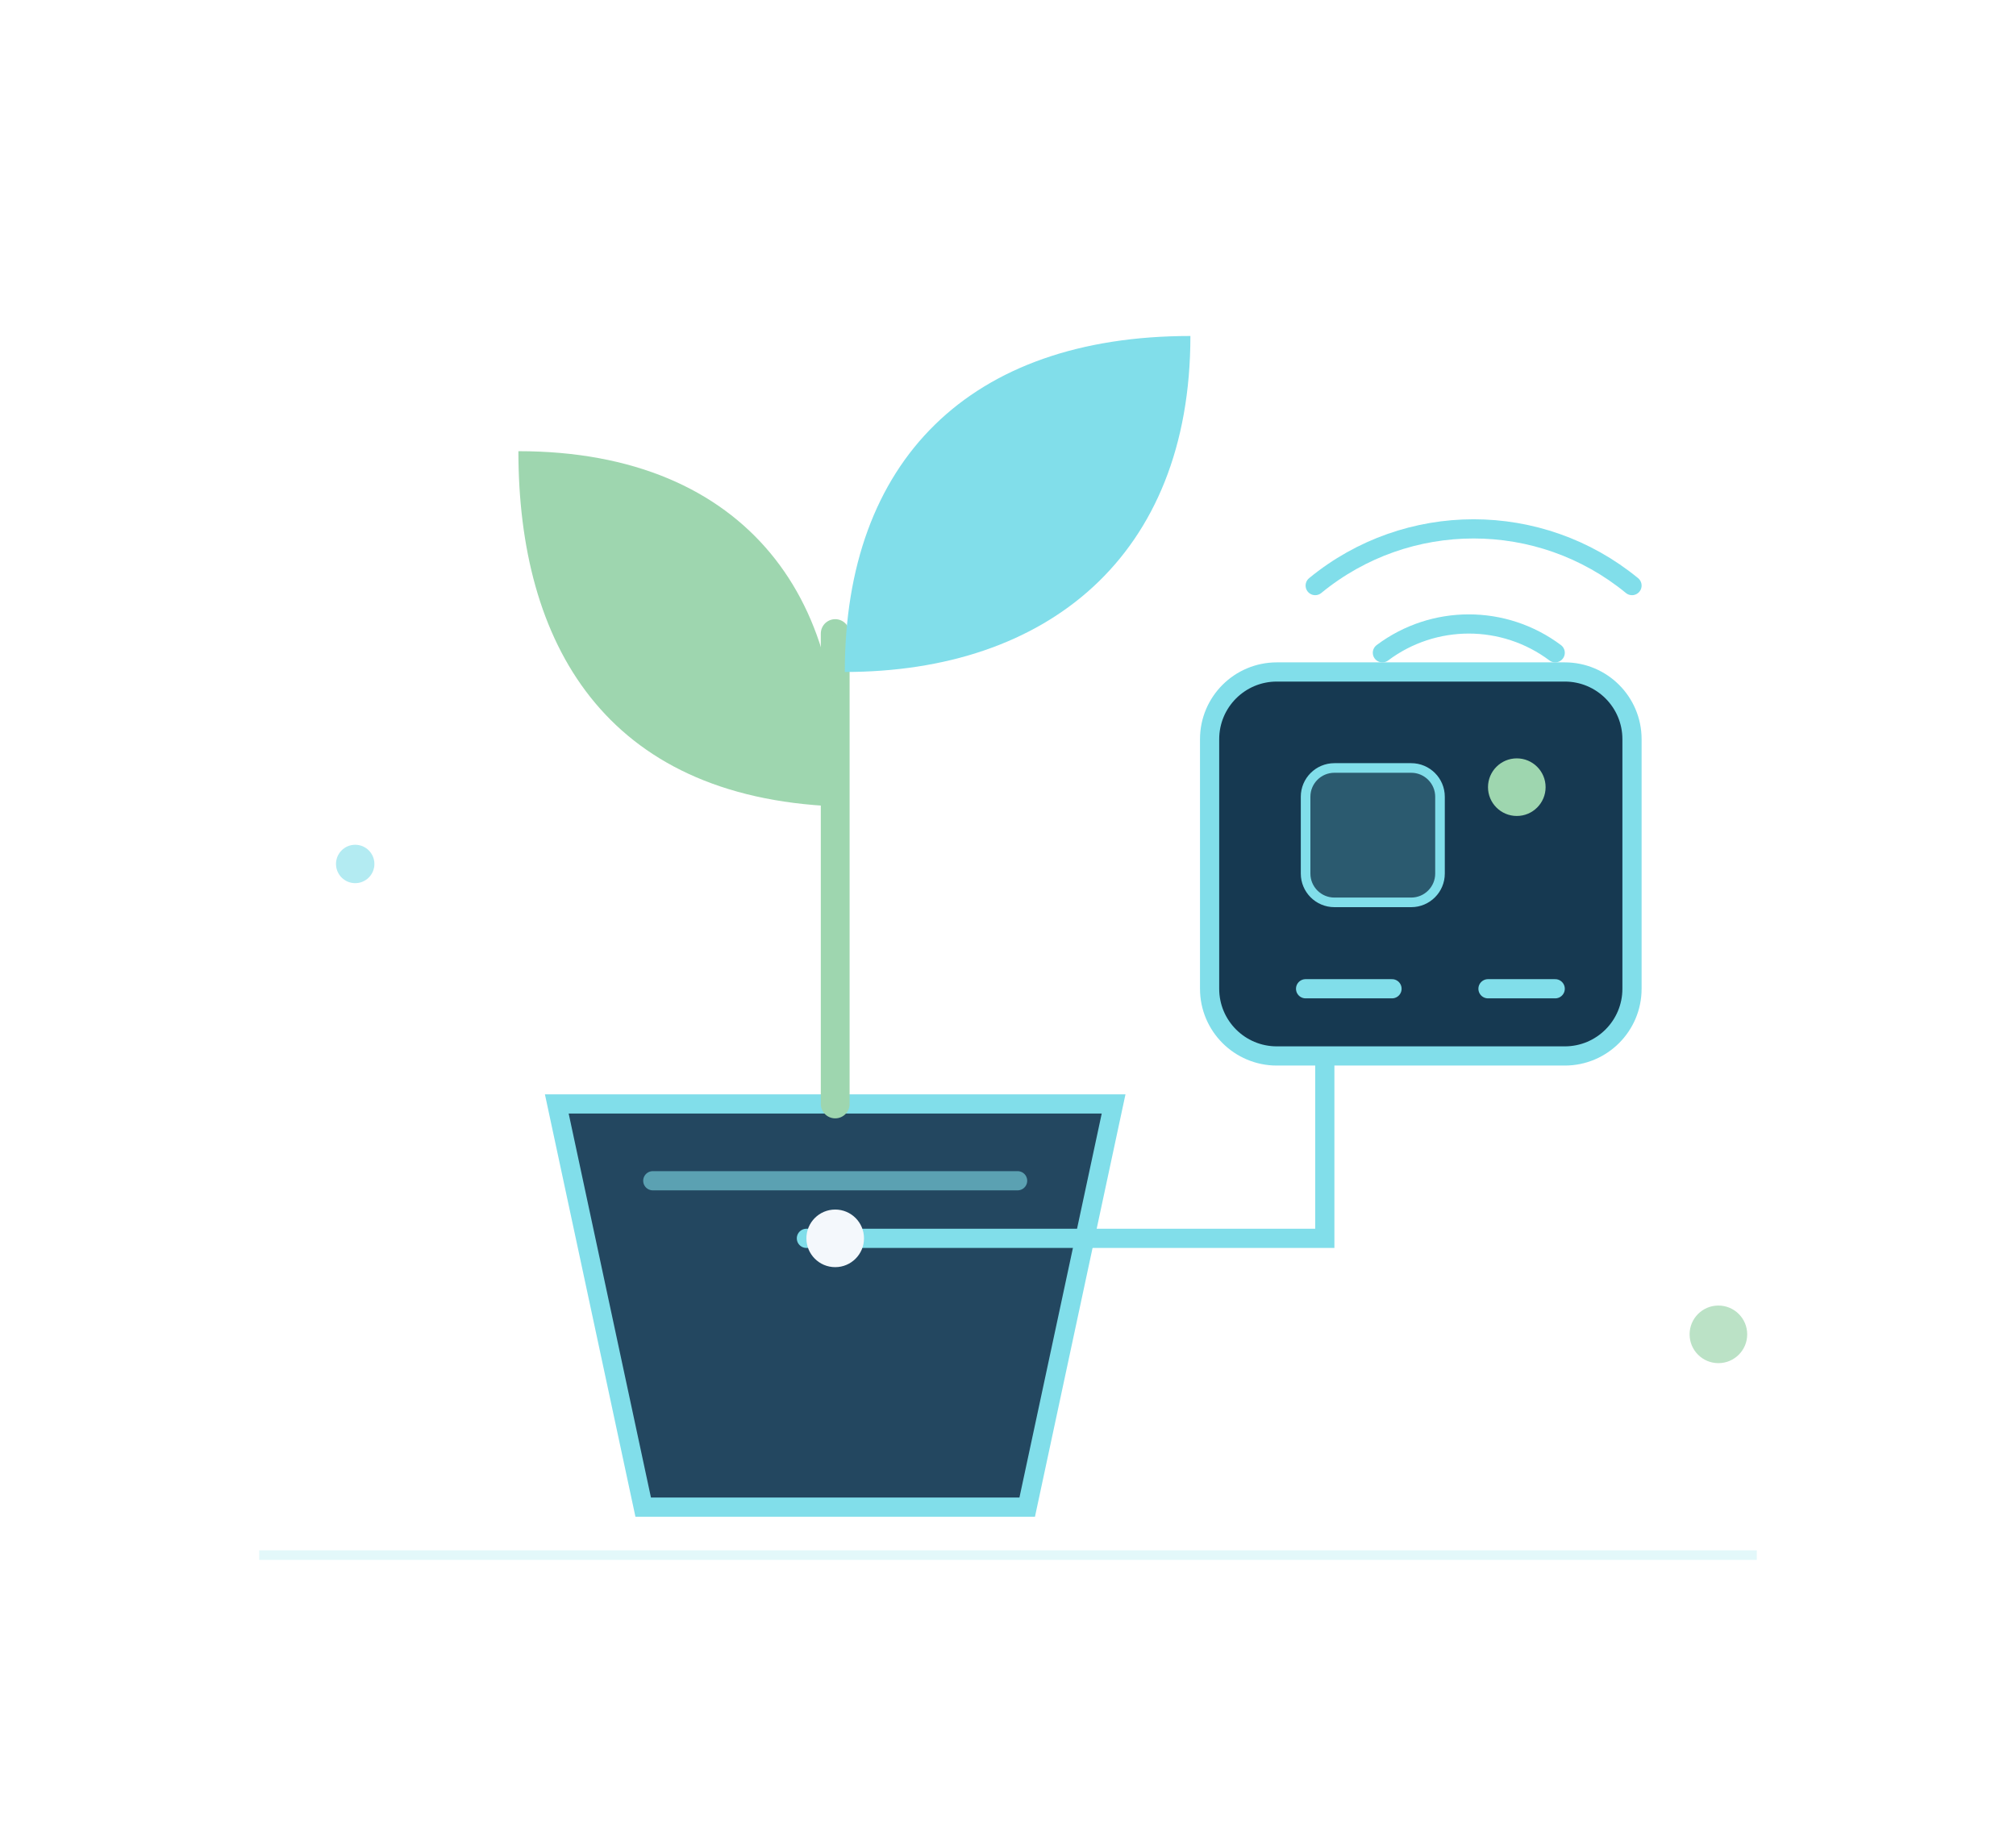
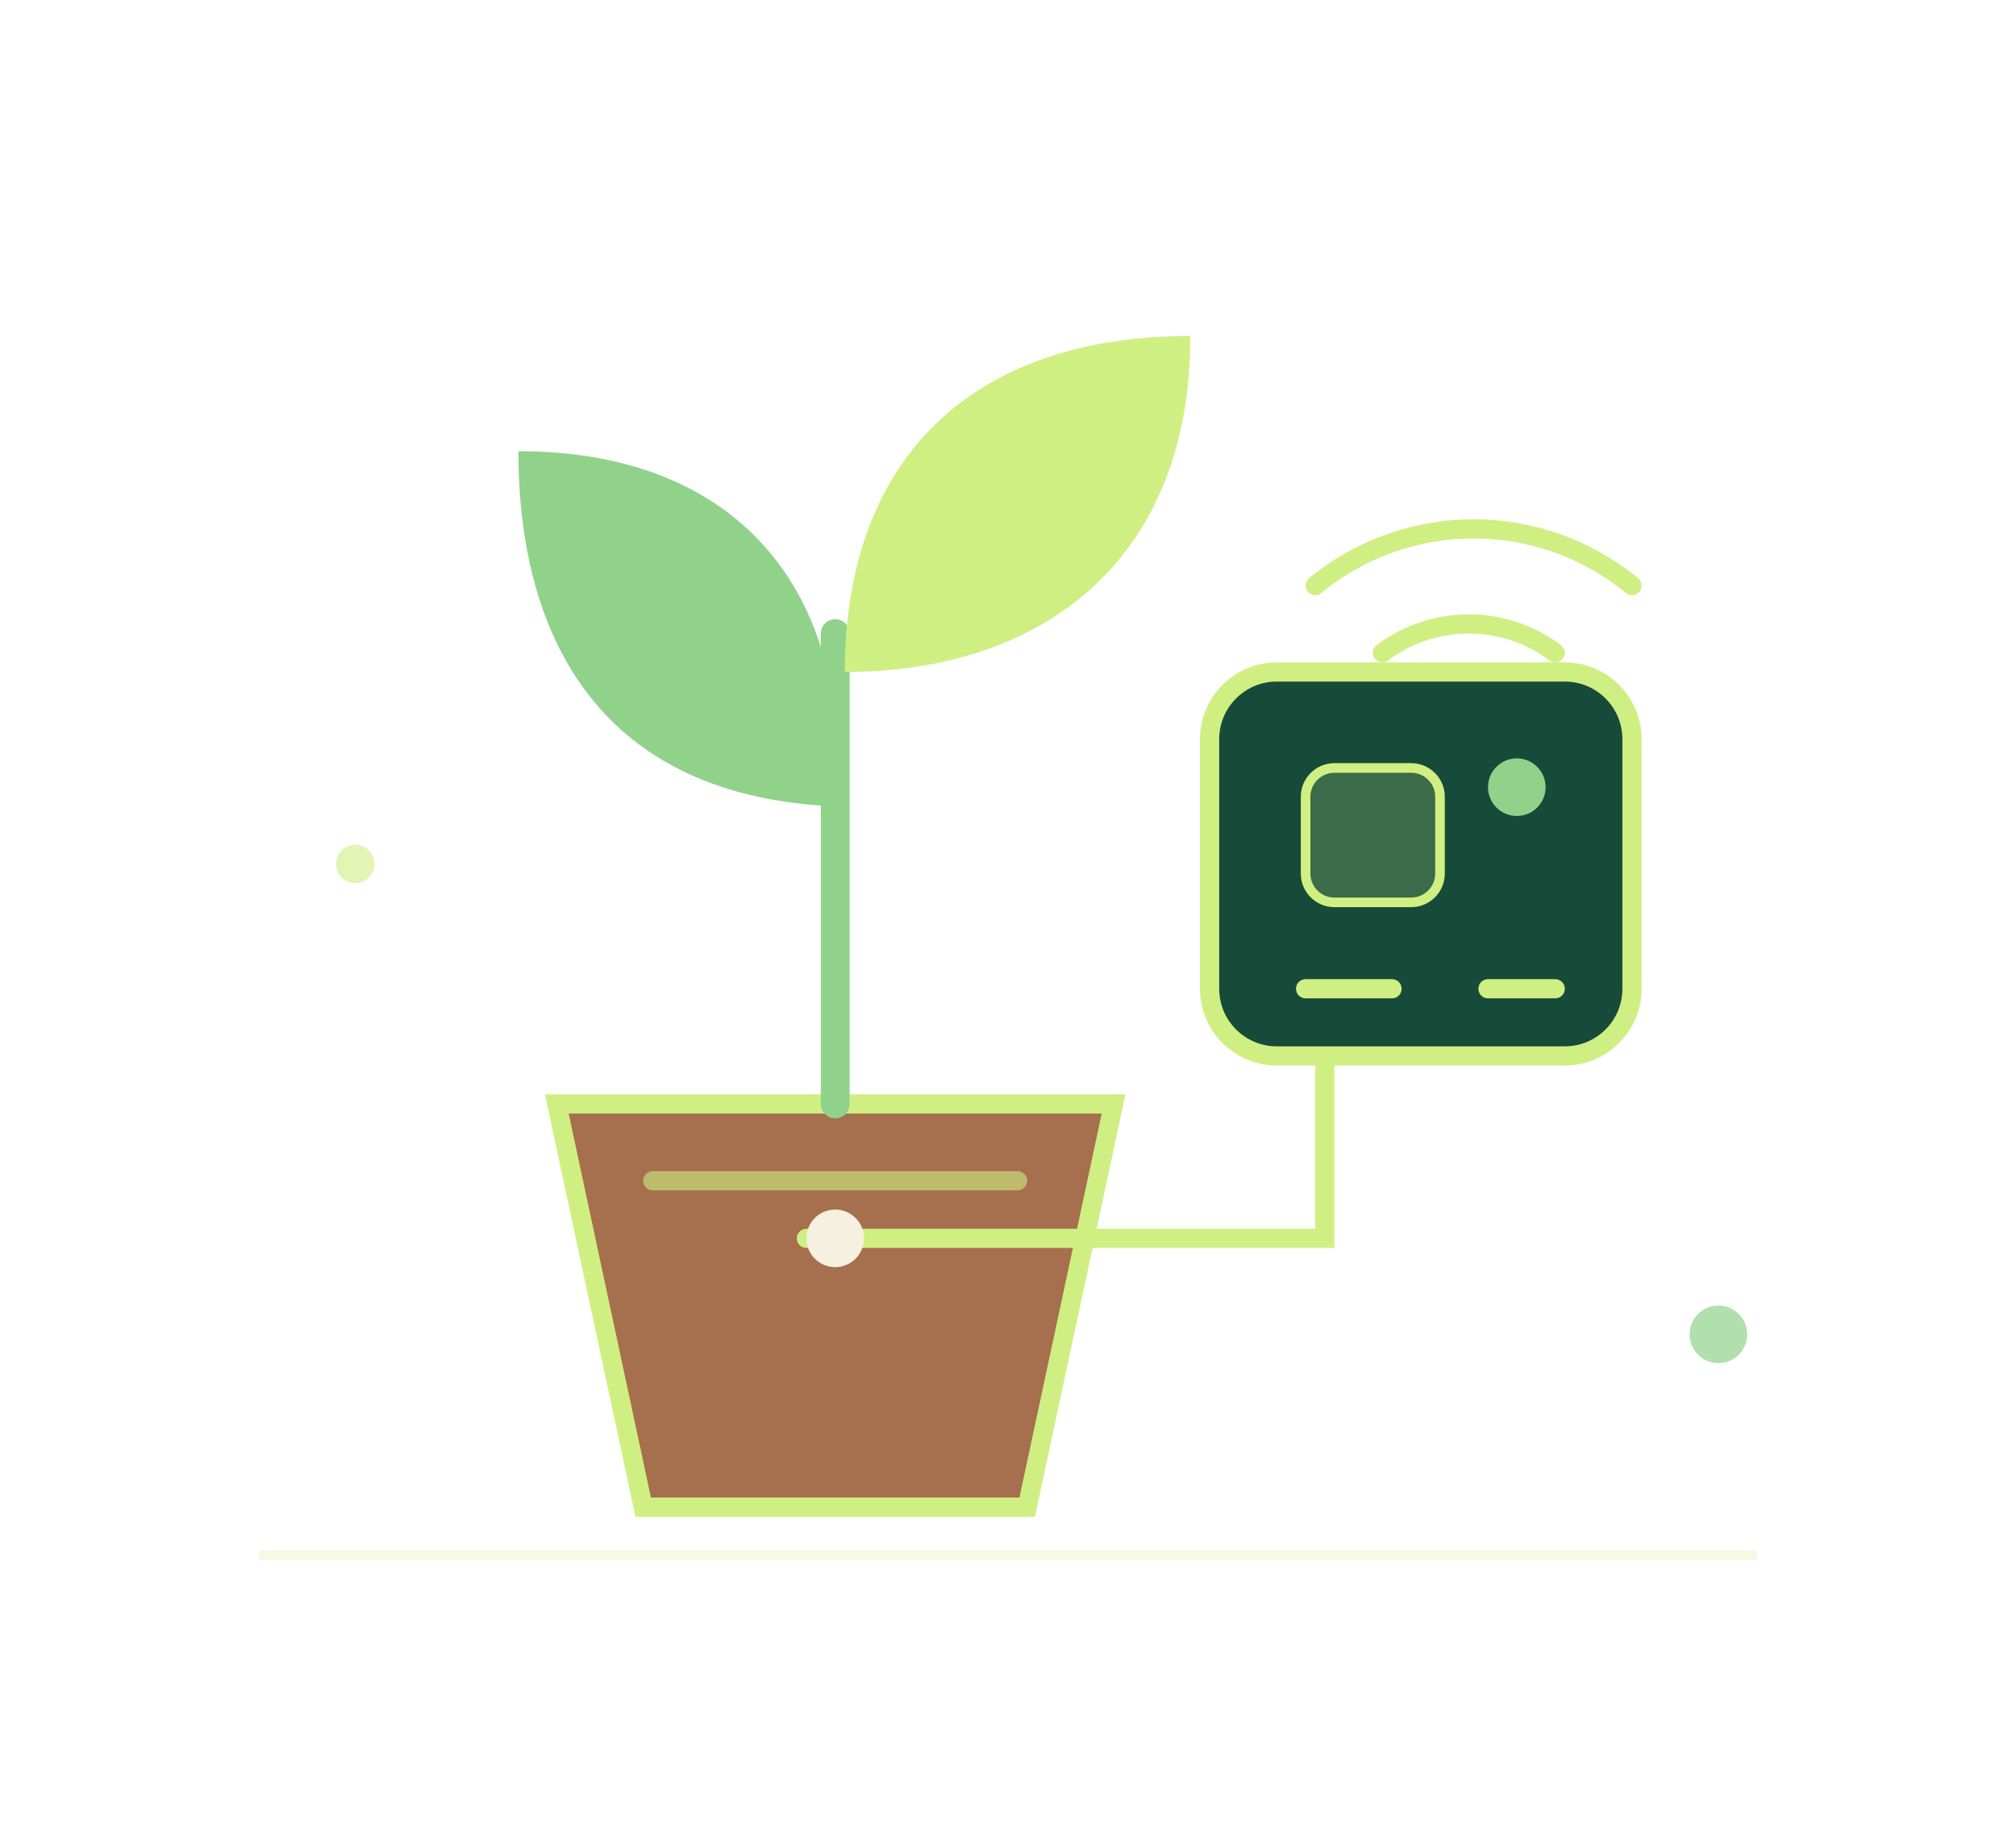
<svg xmlns="http://www.w3.org/2000/svg" viewBox="0 0 210 190" fill="none">
-   <path d="M27 162h156" stroke="#81deea" stroke-opacity=".22" />
-   <path d="M58 115h58l-9 42H67l-9-42Z" fill="#234760" stroke="#81deea" stroke-width="2" />
-   <path d="M68 123h38" stroke="#81deea" stroke-opacity=".6" stroke-width="2" stroke-linecap="round" />
-   <path d="M87 115V66" stroke="#9ed6af" stroke-width="3" stroke-linecap="round" />
-   <path d="M87 84C63 83 54 67 54 47c24 0 35 16 33 37Z" fill="#9ed6af" />
-   <path d="M88 70c0-22 13-35 36-35 0 23-15 35-36 35Z" fill="#81deea" />
-   <path d="m84 129 54 0v-28" stroke="#81deea" stroke-width="2" stroke-linecap="round" />
-   <rect x="126" y="70" width="44" height="40" rx="7" fill="#163951" stroke="#81deea" stroke-width="2" />
-   <rect x="136" y="80" width="14" height="14" rx="3" fill="#81deea" fill-opacity=".2" stroke="#81deea" />
-   <circle cx="158" cy="82" r="3" fill="#9ed6af" />
-   <path d="M136 103h9m10 0h7m-25-42a26 26 0 0 1 33 0m-26 7a15 15 0 0 1 18 0" stroke="#81deea" stroke-width="2" stroke-linecap="round" />
-   <circle cx="87" cy="129" r="3" fill="#f4f8fc" />
-   <circle cx="179" cy="139" r="3" fill="#9ed6af" fill-opacity=".7" />
-   <circle cx="37" cy="90" r="2" fill="#81deea" fill-opacity=".6" />
+   <path d="M27 162h156" stroke="#d0ef83" stroke-opacity=".22" />
+   <path d="M58 115h58l-9 42H67l-9-42Z" fill="#a66f4d" stroke="#d0ef83" stroke-width="2" />
+   <path d="M68 123h38" stroke="#d0ef83" stroke-opacity=".6" stroke-width="2" stroke-linecap="round" />
+   <path d="M87 115V66" stroke="#91d28b" stroke-width="3" stroke-linecap="round" />
+   <path d="M87 84C63 83 54 67 54 47c24 0 35 16 33 37Z" fill="#91d28b" />
+   <path d="M88 70c0-22 13-35 36-35 0 23-15 35-36 35Z" fill="#d0ef83" />
+   <path d="m84 129 54 0v-28" stroke="#d0ef83" stroke-width="2" stroke-linecap="round" />
+   <rect x="126" y="70" width="44" height="40" rx="7" fill="#174b39" stroke="#d0ef83" stroke-width="2" />
+   <rect x="136" y="80" width="14" height="14" rx="3" fill="#d0ef83" fill-opacity=".2" stroke="#d0ef83" />
+   <circle cx="158" cy="82" r="3" fill="#91d28b" />
+   <path d="M136 103h9m10 0h7m-25-42a26 26 0 0 1 33 0m-26 7a15 15 0 0 1 18 0" stroke="#d0ef83" stroke-width="2" stroke-linecap="round" />
+   <circle cx="87" cy="129" r="3" fill="#f5f0df" />
+   <circle cx="179" cy="139" r="3" fill="#91d28b" fill-opacity=".7" />
+   <circle cx="37" cy="90" r="2" fill="#d0ef83" fill-opacity=".6" />
</svg>
